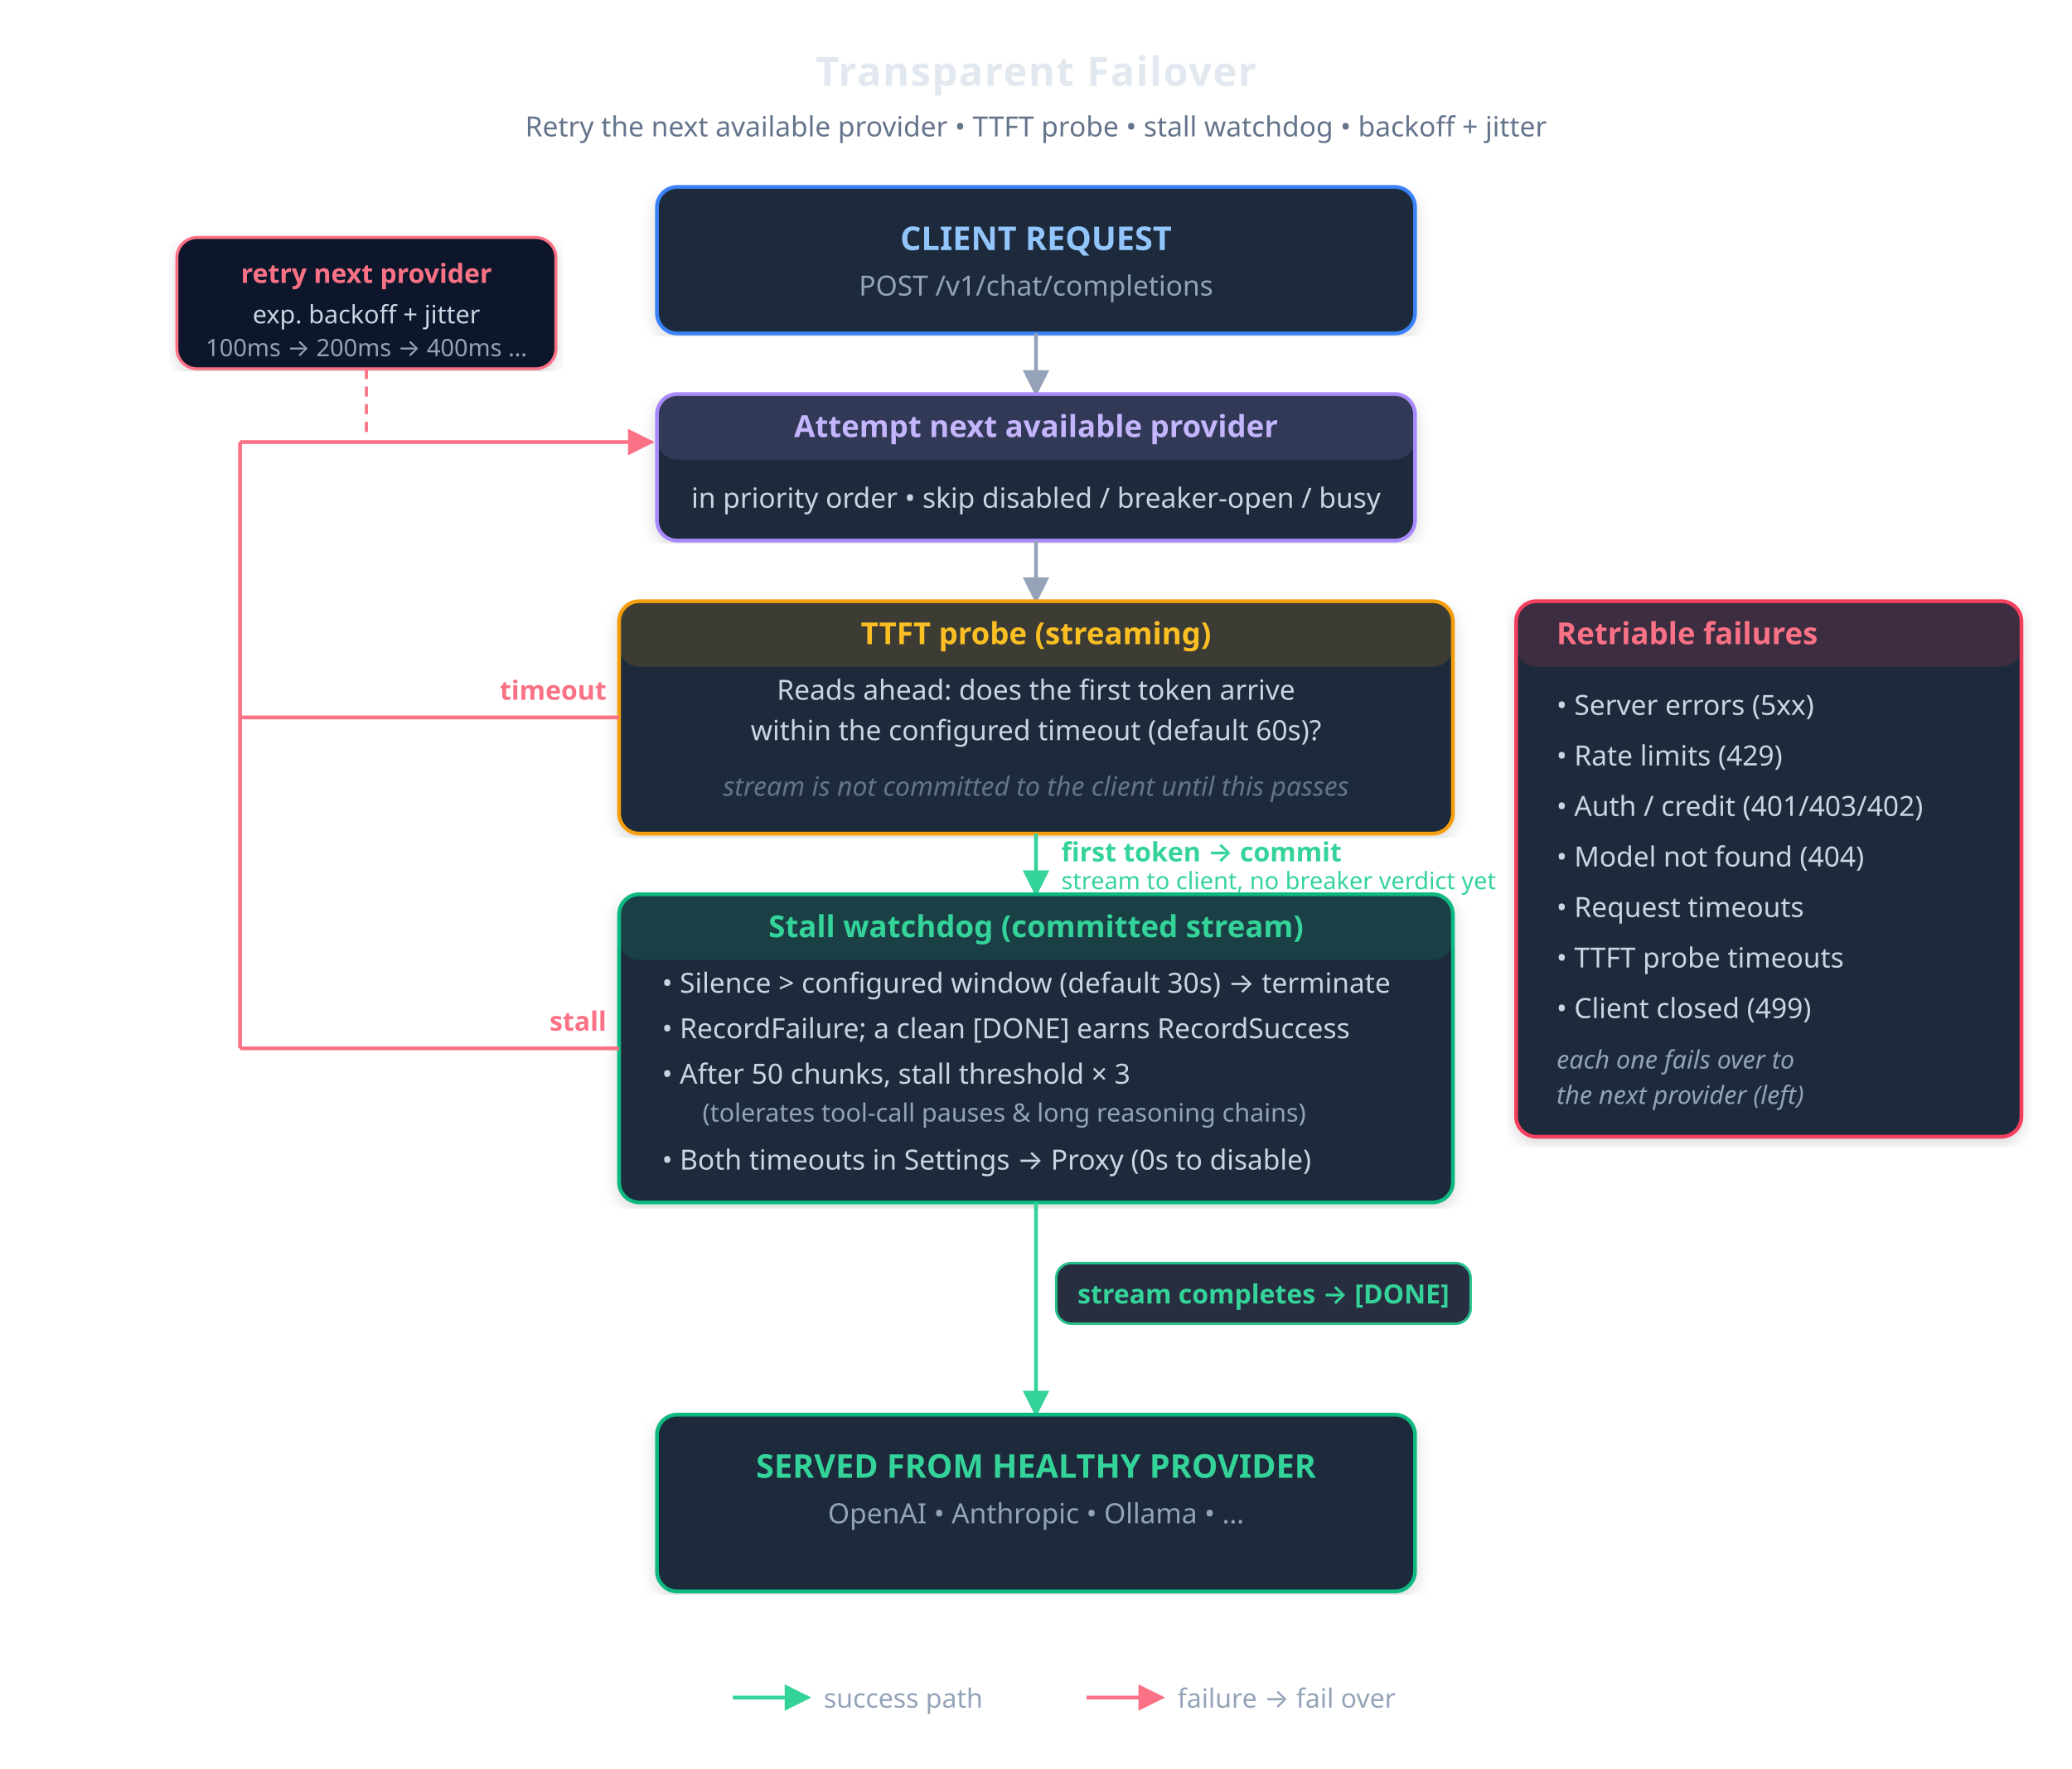
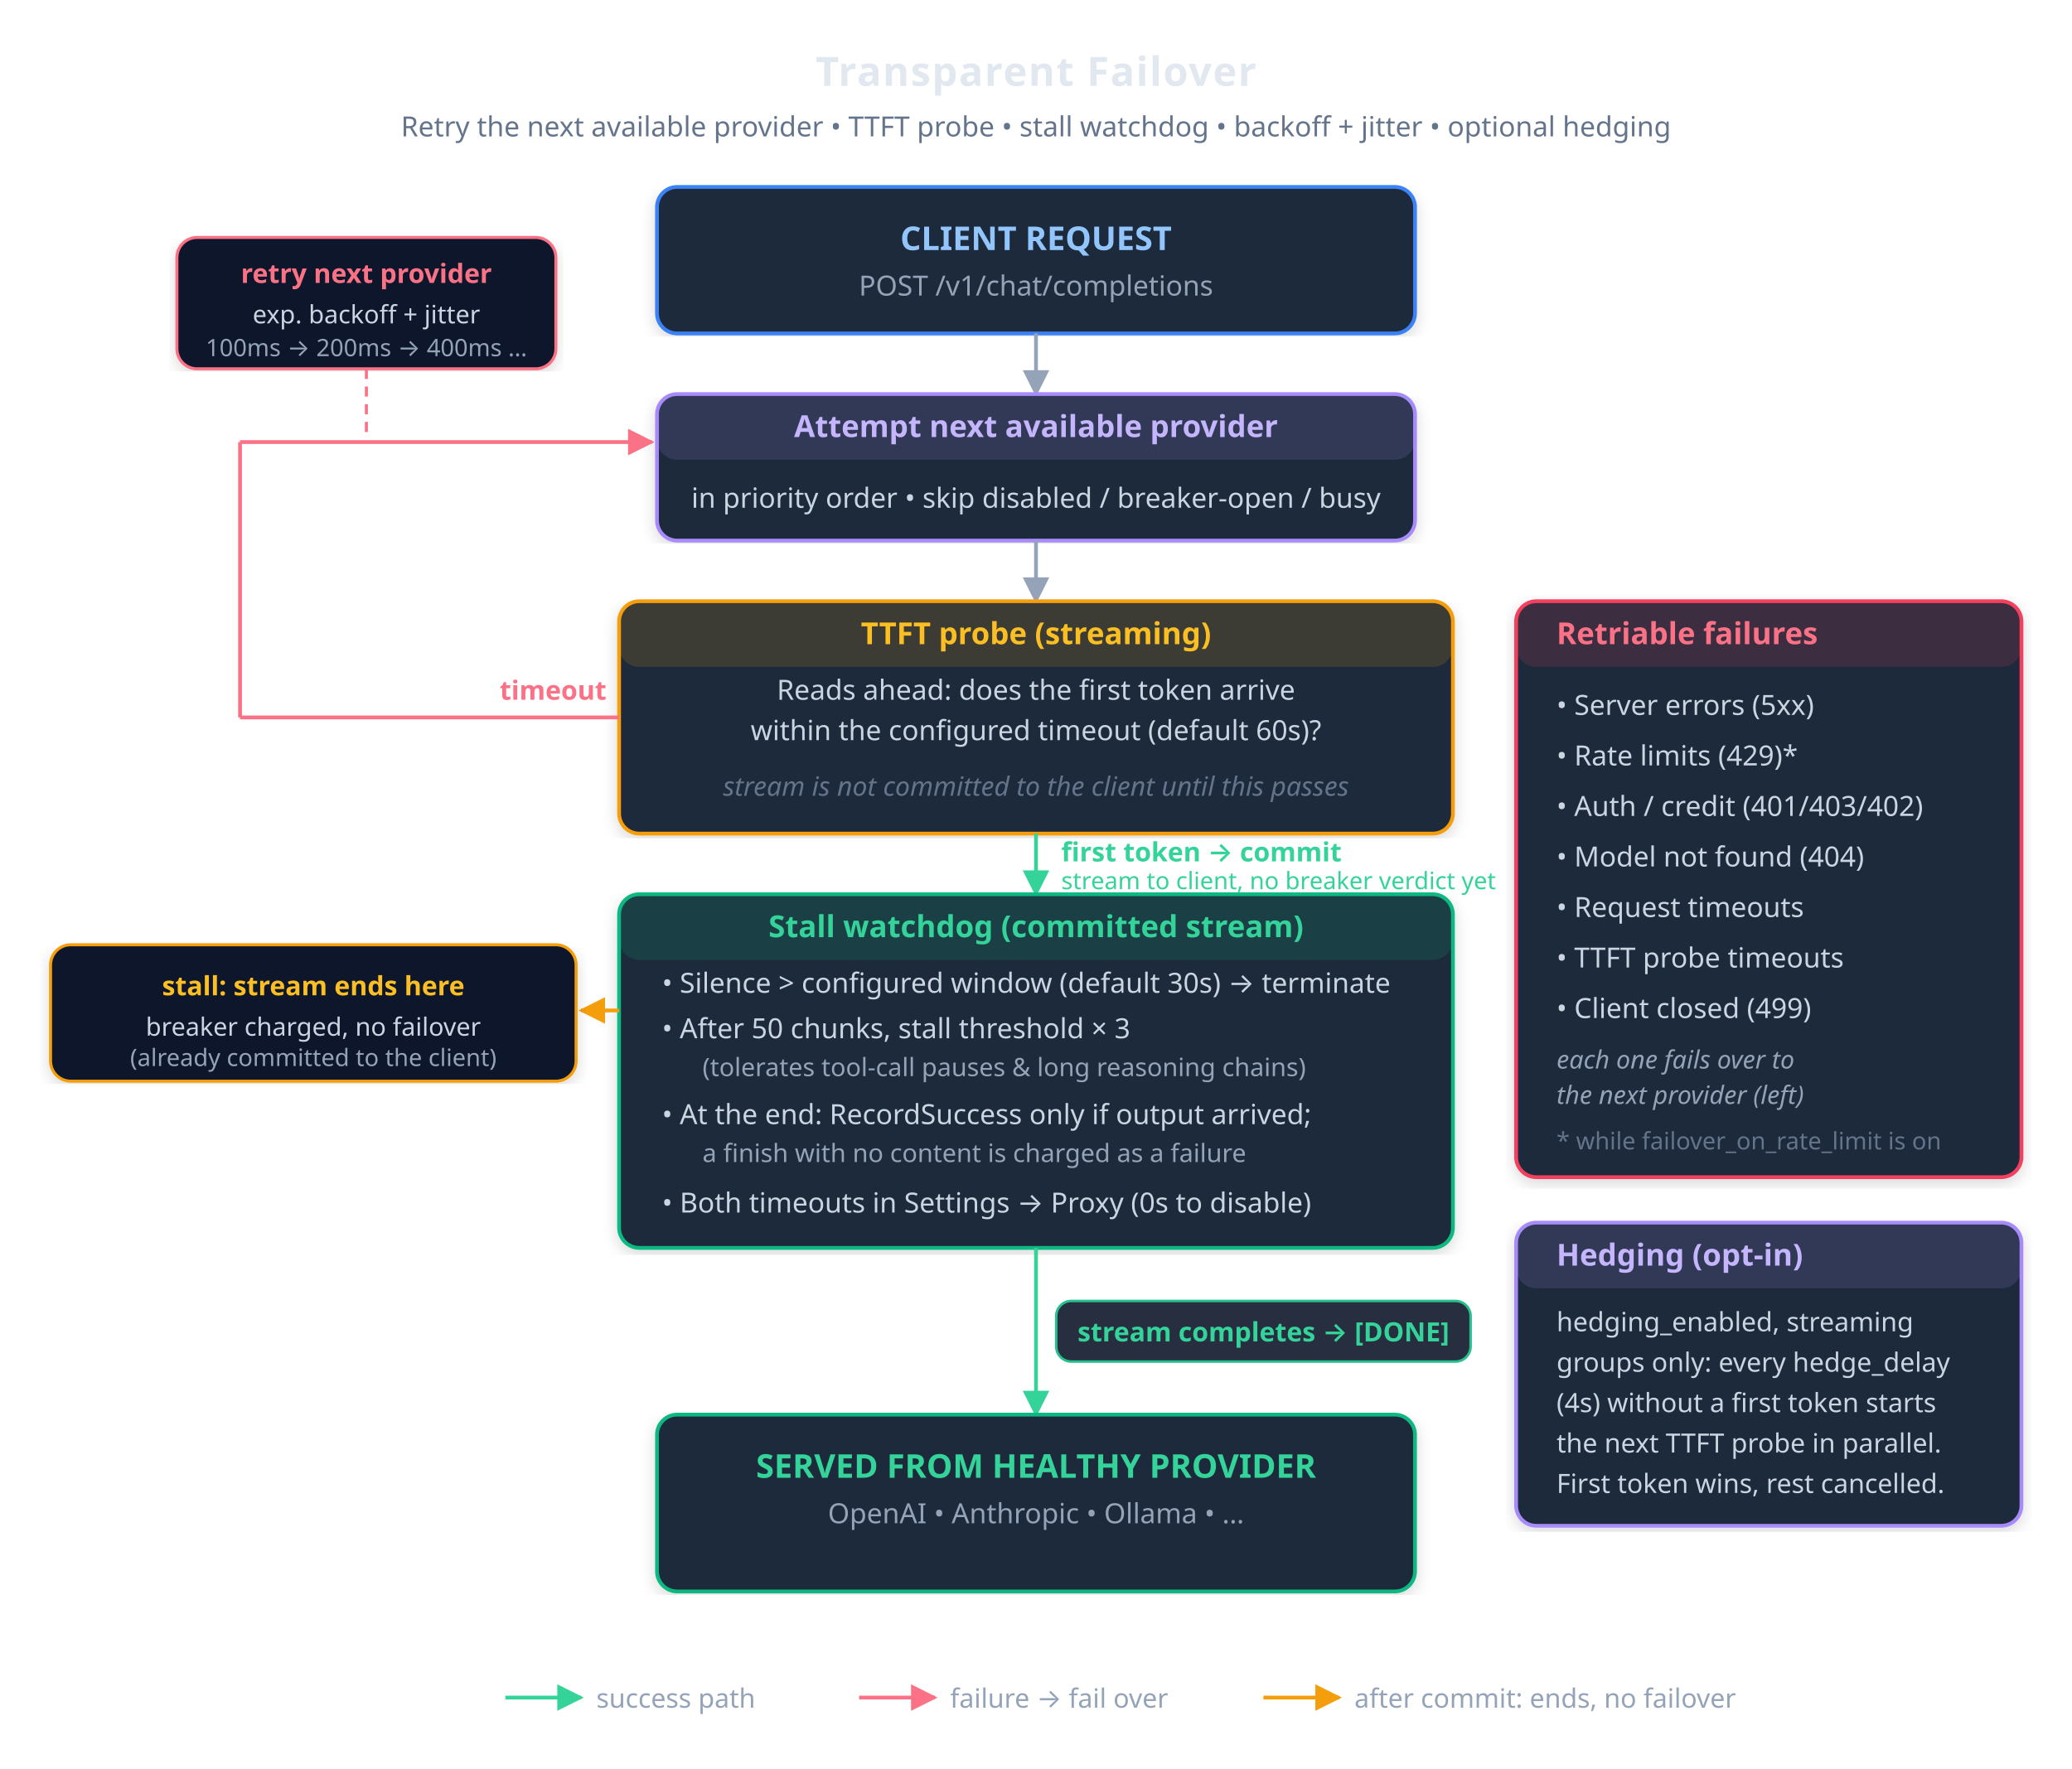
<svg xmlns="http://www.w3.org/2000/svg" viewBox="0 0 820 700" font-family="'Segoe UI', system-ui, -apple-system, sans-serif">
  <defs>
    <marker id="arrow" viewBox="0 0 10 10" refX="9" refY="5" markerWidth="7" markerHeight="7" orient="auto-start-reverse">
      <path d="M 0 0 L 10 5 L 0 10 z" fill="#94a3b8" />
    </marker>
    <marker id="arrow-red" viewBox="0 0 10 10" refX="9" refY="5" markerWidth="7" markerHeight="7" orient="auto-start-reverse">
      <path d="M 0 0 L 10 5 L 0 10 z" fill="#fb7185" />
    </marker>
    <marker id="arrow-green" viewBox="0 0 10 10" refX="9" refY="5" markerWidth="7" markerHeight="7" orient="auto-start-reverse">
      <path d="M 0 0 L 10 5 L 0 10 z" fill="#34d399" />
    </marker>
+     <marker id="arrow-amber" viewBox="0 0 10 10" refX="9" refY="5" markerWidth="7" markerHeight="7" orient="auto-start-reverse">
+       <path d="M 0 0 L 10 5 L 0 10 z" fill="#f59e0b" />
+     </marker>
    <filter id="shadow" x="-2%" y="-2%" width="104%" height="104%">
      <feDropShadow dx="0" dy="2" stdDeviation="3" flood-opacity="0.15" />
    </filter>
  </defs>
  <rect width="820" height="700" fill="none" rx="8" />
  <text x="410" y="34" text-anchor="middle" fill="#e2e8f0" font-size="16" font-weight="700" letter-spacing="0.5">Transparent Failover</text>
-   <text x="410" y="54" text-anchor="middle" fill="#64748b" font-size="11">Retry the next available provider • TTFT probe • stall watchdog • backoff + jitter</text>
+   <text x="410" y="54" text-anchor="middle" fill="#64748b" font-size="11">Retry the next available provider • TTFT probe • stall watchdog • backoff + jitter • optional hedging</text>
  <rect x="260" y="74" width="300" height="58" rx="8" fill="#1e293b" stroke="#3b82f6" stroke-width="1.5" filter="url(#shadow)" />
  <text x="410" y="99" text-anchor="middle" fill="#93c5fd" font-size="13" font-weight="600">CLIENT REQUEST</text>
  <text x="410" y="117" text-anchor="middle" fill="#94a3b8" font-size="11">POST /v1/chat/completions</text>
  <line x1="410" y1="132" x2="410" y2="156" stroke="#94a3b8" stroke-width="1.5" marker-end="url(#arrow)" />
  <rect x="260" y="156" width="300" height="58" rx="8" fill="#1e293b" stroke="#a78bfa" stroke-width="1.5" filter="url(#shadow)" />
  <rect x="260" y="156" width="300" height="26" rx="8" fill="#a78bfa" opacity="0.15" />
  <text x="410" y="173" text-anchor="middle" fill="#c4b5fd" font-size="12" font-weight="700">Attempt next available provider</text>
  <text x="410" y="201" text-anchor="middle" fill="#cbd5e1" font-size="11">in priority order • skip disabled / breaker-open / busy</text>
  <line x1="410" y1="214" x2="410" y2="238" stroke="#94a3b8" stroke-width="1.5" marker-end="url(#arrow)" />
  <rect x="245" y="238" width="330" height="92" rx="8" fill="#1e293b" stroke="#f59e0b" stroke-width="1.5" filter="url(#shadow)" />
  <rect x="245" y="238" width="330" height="26" rx="8" fill="#f59e0b" opacity="0.15" />
  <text x="410" y="255" text-anchor="middle" fill="#fbbf24" font-size="12" font-weight="700">TTFT probe (streaming)</text>
  <text x="410" y="277" text-anchor="middle" fill="#cbd5e1" font-size="11">Reads ahead: does the first token arrive</text>
  <text x="410" y="293" text-anchor="middle" fill="#cbd5e1" font-size="11">within the configured timeout (default 60s)?</text>
  <text x="410" y="315" text-anchor="middle" fill="#64748b" font-size="10.5" font-style="italic">stream is not committed to the client until this passes</text>
  <line x1="245" y1="284" x2="95" y2="284" stroke="#fb7185" stroke-width="1.5" />
  <text x="240" y="277" text-anchor="end" fill="#fb7185" font-size="10.5" font-weight="600">timeout</text>
  <line x1="410" y1="330" x2="410" y2="354" stroke="#34d399" stroke-width="1.5" marker-end="url(#arrow-green)" />
  <text x="420" y="341" fill="#34d399" font-size="10.5" font-weight="600">first token → commit</text>
  <text x="420" y="352" fill="#34d399" font-size="9.5">stream to client, no breaker verdict yet</text>
-   <rect x="245" y="354" width="330" height="122" rx="8" fill="#1e293b" stroke="#10b981" stroke-width="1.5" filter="url(#shadow)" />
+   <rect x="245" y="354" width="330" height="140" rx="8" fill="#1e293b" stroke="#10b981" stroke-width="1.5" filter="url(#shadow)" />
  <rect x="245" y="354" width="330" height="26" rx="8" fill="#10b981" opacity="0.15" />
  <text x="410" y="371" text-anchor="middle" fill="#34d399" font-size="12" font-weight="700">Stall watchdog (committed stream)</text>
  <text x="262" y="393" fill="#cbd5e1" font-size="11">• Silence &gt; configured window (default 30s) → terminate</text>
-   <text x="262" y="411" fill="#cbd5e1" font-size="11">• RecordFailure; a clean [DONE] earns RecordSuccess</text>
-   <text x="262" y="429" fill="#cbd5e1" font-size="11">• After 50 chunks, stall threshold × 3</text>
-   <text x="278" y="444" fill="#94a3b8" font-size="10">(tolerates tool-call pauses &amp; long reasoning chains)</text>
-   <text x="262" y="463" fill="#cbd5e1" font-size="11">• Both timeouts in Settings → Proxy (0s to disable)</text>
-   <line x1="245" y1="415" x2="95" y2="415" stroke="#fb7185" stroke-width="1.5" />
-   <text x="240" y="408" text-anchor="end" fill="#fb7185" font-size="10.5" font-weight="600">stall</text>
-   <line x1="95" y1="415" x2="95" y2="175" stroke="#fb7185" stroke-width="1.5" />
+   <text x="262" y="411" fill="#cbd5e1" font-size="11">• After 50 chunks, stall threshold × 3</text>
+   <text x="278" y="426" fill="#94a3b8" font-size="10">(tolerates tool-call pauses &amp; long reasoning chains)</text>
+   <text x="262" y="445" fill="#cbd5e1" font-size="11">• At the end: RecordSuccess only if output arrived;</text>
+   <text x="278" y="460" fill="#94a3b8" font-size="10">a finish with no content is charged as a failure</text>
+   <text x="262" y="480" fill="#cbd5e1" font-size="11">• Both timeouts in Settings → Proxy (0s to disable)</text>
+   <line x1="245" y1="400" x2="230" y2="400" stroke="#f59e0b" stroke-width="1.5" marker-end="url(#arrow-amber)" />
+   <rect x="20" y="374" width="208" height="54" rx="8" fill="#0f172a" stroke="#f59e0b" stroke-width="1.2" filter="url(#shadow)" />
+   <text x="124" y="394" text-anchor="middle" fill="#fbbf24" font-size="10.5" font-weight="700">stall: stream ends here</text>
+   <text x="124" y="410" text-anchor="middle" fill="#cbd5e1" font-size="10">breaker charged, no failover</text>
+   <text x="124" y="422" text-anchor="middle" fill="#94a3b8" font-size="9.5">(already committed to the client)</text>
+   <line x1="95" y1="284" x2="95" y2="175" stroke="#fb7185" stroke-width="1.5" />
  <line x1="95" y1="175" x2="258" y2="175" stroke="#fb7185" stroke-width="1.5" marker-end="url(#arrow-red)" />
  <rect x="70" y="94" width="150" height="52" rx="8" fill="#0f172a" stroke="#fb7185" stroke-width="1.2" filter="url(#shadow)" />
  <text x="145" y="112" text-anchor="middle" fill="#fb7185" font-size="10.5" font-weight="700">retry next provider</text>
  <text x="145" y="128" text-anchor="middle" fill="#cbd5e1" font-size="10">exp. backoff + jitter</text>
  <text x="145" y="141" text-anchor="middle" fill="#94a3b8" font-size="9.5">100ms → 200ms → 400ms …</text>
  <line x1="145" y1="146" x2="145" y2="171" stroke="#fb7185" stroke-width="1.2" stroke-dasharray="4,3" />
-   <rect x="600" y="238" width="200" height="212" rx="8" fill="#1e293b" stroke="#f43f5e" stroke-width="1.5" filter="url(#shadow)" />
+   <rect x="600" y="238" width="200" height="228" rx="8" fill="#1e293b" stroke="#f43f5e" stroke-width="1.5" filter="url(#shadow)" />
  <rect x="600" y="238" width="200" height="26" rx="8" fill="#f43f5e" opacity="0.15" />
  <text x="616" y="255" fill="#fb7185" font-size="12" font-weight="700">Retriable failures</text>
  <text x="616" y="283" fill="#cbd5e1" font-size="11">• Server errors (5xx)</text>
-   <text x="616" y="303" fill="#cbd5e1" font-size="11">• Rate limits (429)</text>
+   <text x="616" y="303" fill="#cbd5e1" font-size="11">• Rate limits (429)*</text>
  <text x="616" y="323" fill="#cbd5e1" font-size="11">• Auth / credit (401/403/402)</text>
  <text x="616" y="343" fill="#cbd5e1" font-size="11">• Model not found (404)</text>
  <text x="616" y="363" fill="#cbd5e1" font-size="11">• Request timeouts</text>
  <text x="616" y="383" fill="#cbd5e1" font-size="11">• TTFT probe timeouts</text>
  <text x="616" y="403" fill="#cbd5e1" font-size="11">• Client closed (499)</text>
  <text x="616" y="423" fill="#94a3b8" font-size="10" font-style="italic">each one fails over to</text>
  <text x="616" y="437" fill="#94a3b8" font-size="10" font-style="italic">the next provider (left)</text>
-   <line x1="410" y1="476" x2="410" y2="560" stroke="#34d399" stroke-width="1.5" marker-end="url(#arrow-green)" />
-   <rect x="418" y="500" width="164" height="24" rx="6" fill="#0f172a" stroke="#10b981" stroke-width="1" opacity="0.9" />
-   <text x="500" y="516" text-anchor="middle" fill="#34d399" font-size="10.5" font-weight="600">stream completes → [DONE]</text>
+   <text x="616" y="455" fill="#64748b" font-size="9.5">* while failover_on_rate_limit is on</text>
+   <line x1="410" y1="494" x2="410" y2="560" stroke="#34d399" stroke-width="1.5" marker-end="url(#arrow-green)" />
+   <rect x="418" y="515" width="164" height="24" rx="6" fill="#0f172a" stroke="#10b981" stroke-width="1" opacity="0.9" />
+   <text x="500" y="531" text-anchor="middle" fill="#34d399" font-size="10.5" font-weight="600">stream completes → [DONE]</text>
+   <rect x="600" y="484" width="200" height="120" rx="8" fill="#1e293b" stroke="#a78bfa" stroke-width="1.5" filter="url(#shadow)" />
+   <rect x="600" y="484" width="200" height="26" rx="8" fill="#a78bfa" opacity="0.15" />
+   <text x="616" y="501" fill="#c4b5fd" font-size="12" font-weight="700">Hedging (opt-in)</text>
+   <text x="616" y="527" fill="#cbd5e1" font-size="10.5">hedging_enabled, streaming</text>
+   <text x="616" y="543" fill="#cbd5e1" font-size="10.5">groups only: every hedge_delay</text>
+   <text x="616" y="559" fill="#cbd5e1" font-size="10.5">(4s) without a first token starts</text>
+   <text x="616" y="575" fill="#cbd5e1" font-size="10.5">the next TTFT probe in parallel.</text>
+   <text x="616" y="591" fill="#cbd5e1" font-size="10.5">First token wins, rest cancelled.</text>
  <rect x="260" y="560" width="300" height="70" rx="8" fill="#1e293b" stroke="#10b981" stroke-width="1.5" filter="url(#shadow)" />
  <text x="410" y="585" text-anchor="middle" fill="#34d399" font-size="13" font-weight="600">SERVED FROM HEALTHY PROVIDER</text>
  <text x="410" y="603" text-anchor="middle" fill="#94a3b8" font-size="11">OpenAI • Anthropic • Ollama • …</text>
-   <line x1="290" y1="672" x2="320" y2="672" stroke="#34d399" stroke-width="1.5" marker-end="url(#arrow-green)" />
-   <text x="326" y="676" fill="#94a3b8" font-size="10.5">success path</text>
-   <line x1="430" y1="672" x2="460" y2="672" stroke="#fb7185" stroke-width="1.5" marker-end="url(#arrow-red)" />
-   <text x="466" y="676" fill="#94a3b8" font-size="10.5">failure → fail over</text>
+   <line x1="200" y1="672" x2="230" y2="672" stroke="#34d399" stroke-width="1.5" marker-end="url(#arrow-green)" />
+   <text x="236" y="676" fill="#94a3b8" font-size="10.5">success path</text>
+   <line x1="340" y1="672" x2="370" y2="672" stroke="#fb7185" stroke-width="1.5" marker-end="url(#arrow-red)" />
+   <text x="376" y="676" fill="#94a3b8" font-size="10.5">failure → fail over</text>
+   <line x1="500" y1="672" x2="530" y2="672" stroke="#f59e0b" stroke-width="1.5" marker-end="url(#arrow-amber)" />
+   <text x="536" y="676" fill="#94a3b8" font-size="10.5">after commit: ends, no failover</text>
</svg>
